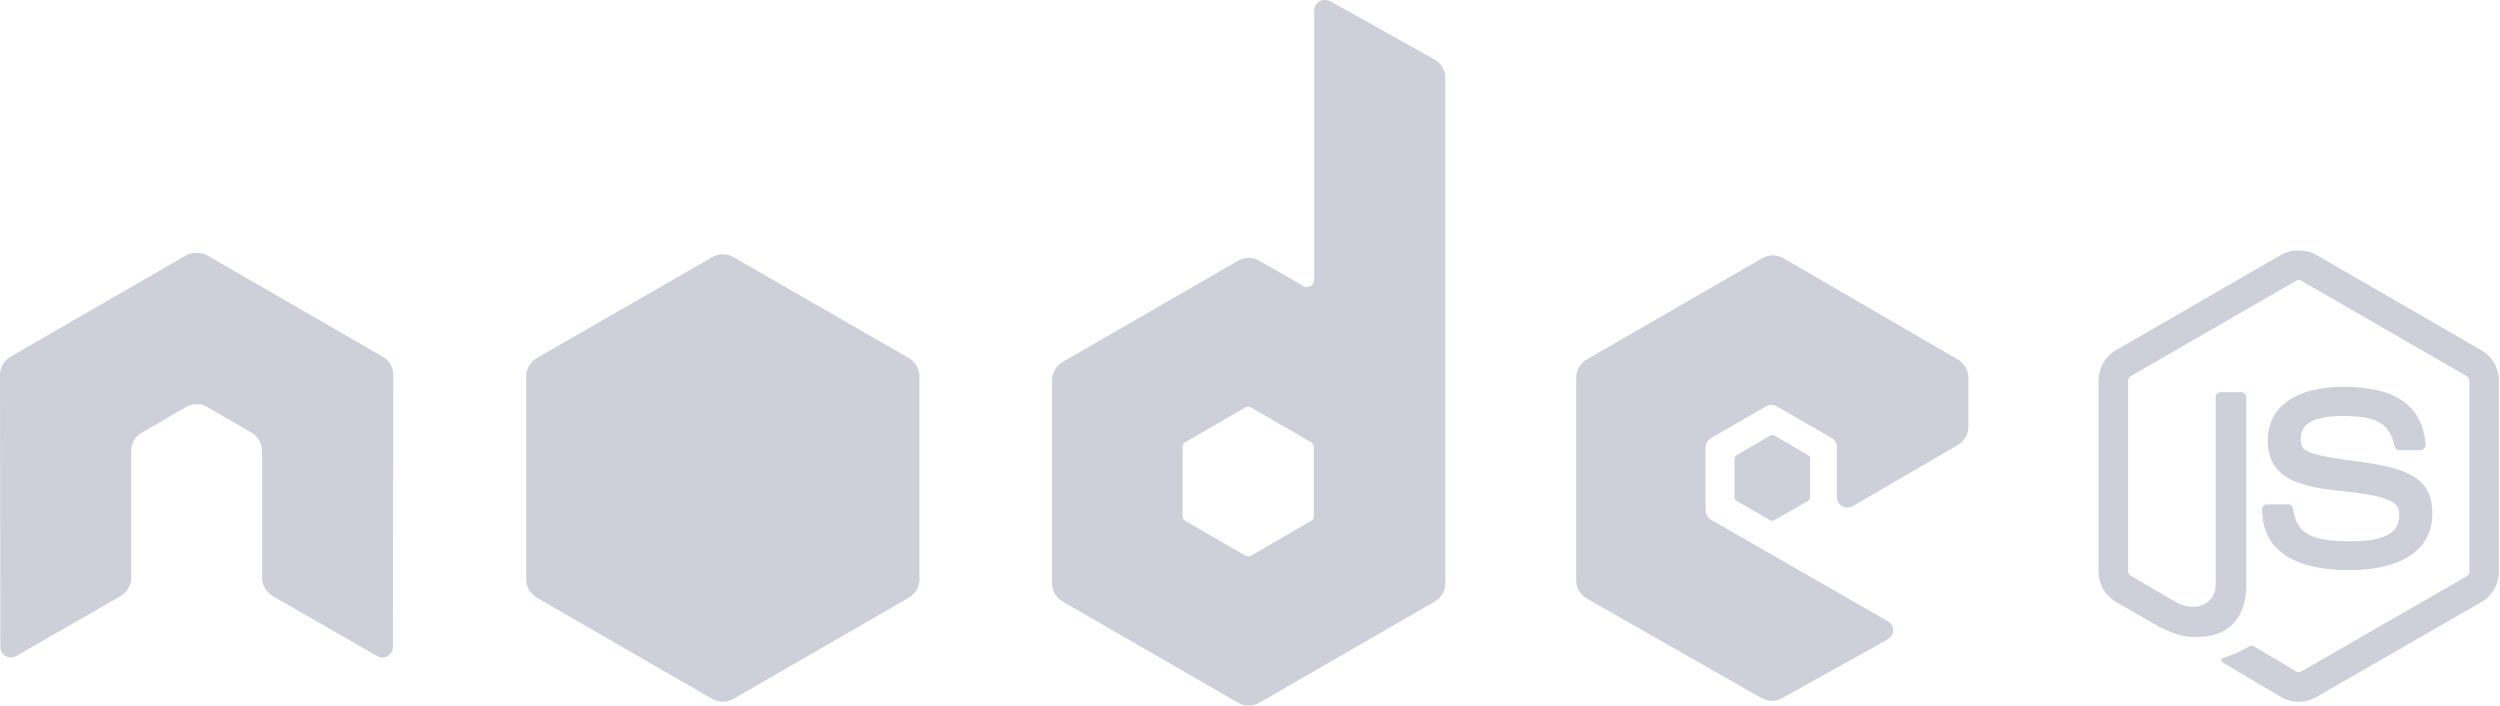
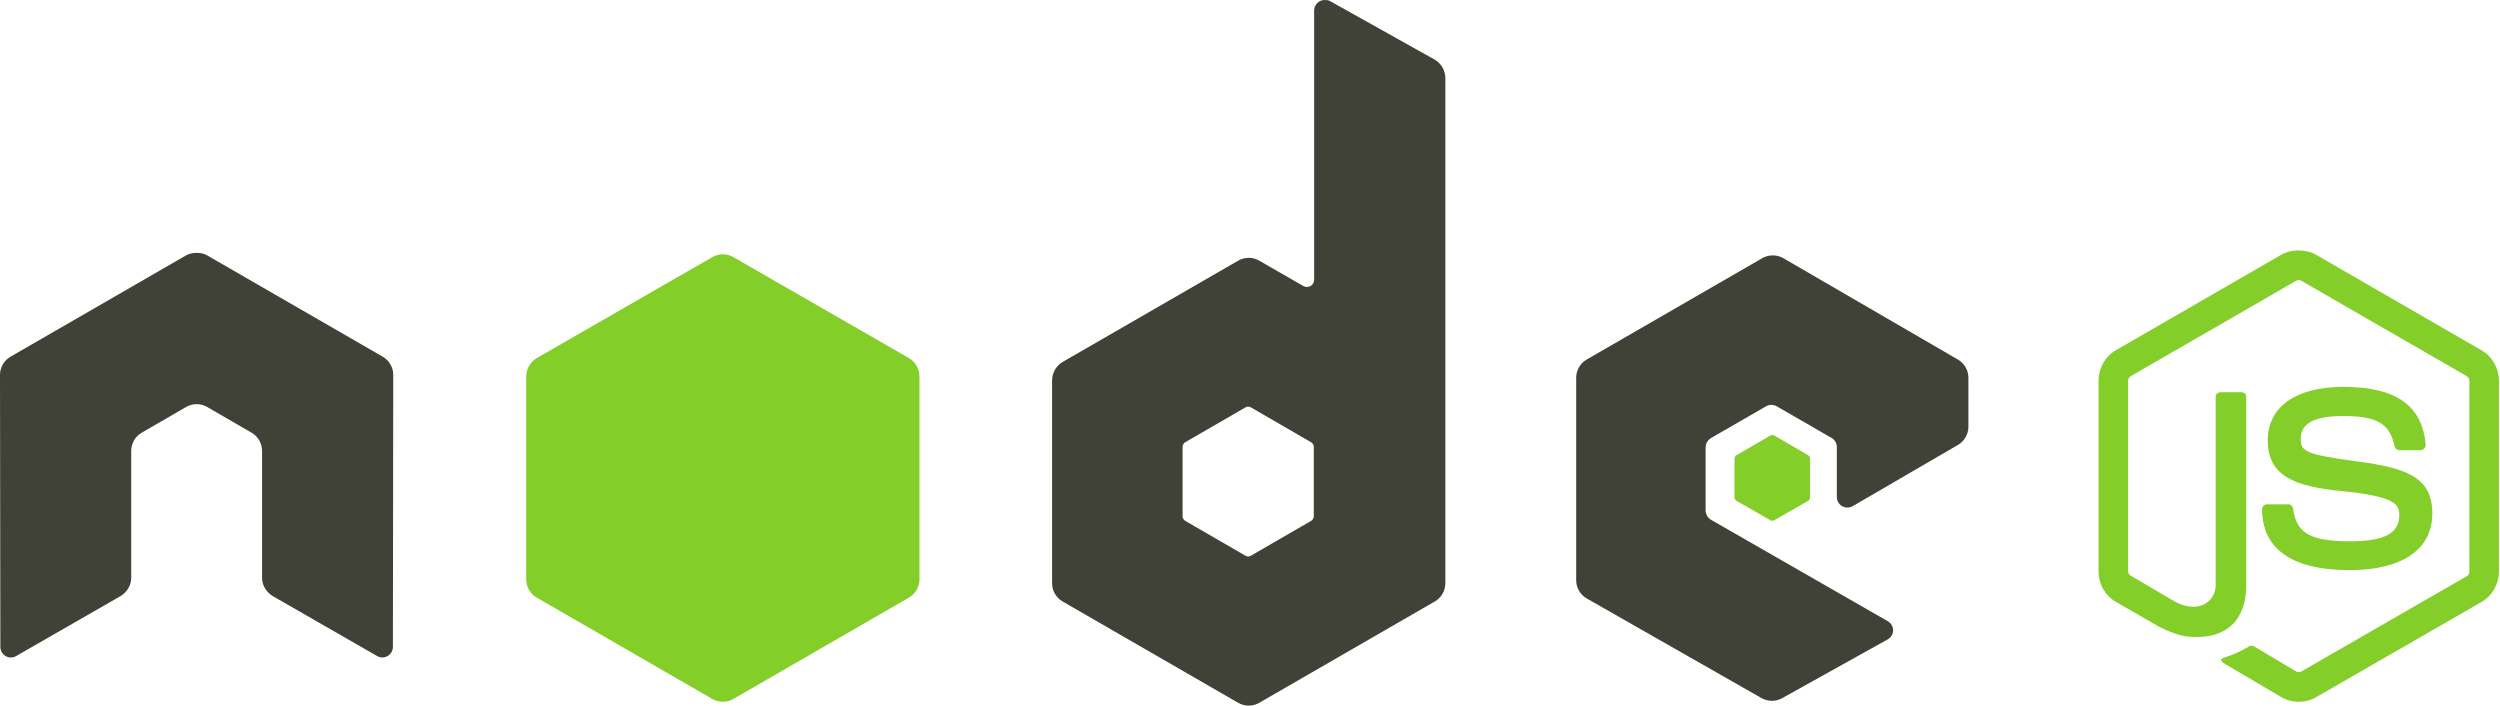
<svg xmlns="http://www.w3.org/2000/svg" width="124" height="35" viewBox="0 0 124 35" fill="none">
-   <path d="M114.015 12.42C113.713 12.42 113.42 12.482 113.16 12.629L104.943 17.374C104.411 17.681 104.088 18.259 104.088 18.875V28.349C104.088 28.964 104.411 29.542 104.943 29.849L107.089 31.086C108.131 31.6 108.516 31.592 108.991 31.592C110.534 31.592 111.415 30.655 111.415 29.027V19.68C111.415 19.548 111.301 19.453 111.171 19.453H110.142C110.01 19.453 109.898 19.55 109.898 19.68V29.032C109.898 29.753 109.146 30.479 107.926 29.869L105.695 28.561C105.617 28.518 105.556 28.439 105.556 28.352V18.878C105.556 18.788 105.616 18.696 105.695 18.651L113.896 13.922C113.972 13.878 114.064 13.878 114.14 13.922L122.34 18.651C122.418 18.698 122.48 18.785 122.48 18.878V28.352C122.48 28.442 122.434 28.535 122.357 28.578L114.14 33.307C114.067 33.349 113.97 33.349 113.896 33.307L111.785 32.051C111.722 32.014 111.636 32.017 111.575 32.051C110.993 32.381 110.883 32.419 110.337 32.609C110.202 32.656 109.997 32.729 110.407 32.958L113.163 34.583C113.426 34.734 113.718 34.809 114.018 34.809C114.323 34.809 114.611 34.737 114.873 34.583L123.091 29.854C123.622 29.545 123.946 28.969 123.946 28.354V18.88C123.946 18.265 123.622 17.687 123.091 17.38L114.873 12.634C114.616 12.487 114.32 12.425 114.018 12.425L114.015 12.42ZM116.214 19.189C113.874 19.189 112.48 20.185 112.48 21.841C112.48 23.636 113.863 24.131 116.109 24.353C118.796 24.616 119.005 25.011 119.005 25.54C119.005 26.457 118.274 26.848 116.545 26.848C114.374 26.848 113.896 26.306 113.736 25.224C113.717 25.108 113.628 25.014 113.51 25.014H112.443C112.378 25.016 112.317 25.042 112.272 25.087C112.226 25.133 112.2 25.194 112.198 25.259C112.198 26.642 112.951 28.277 116.543 28.277C119.143 28.277 120.643 27.258 120.643 25.468C120.643 23.698 119.431 23.219 116.909 22.885C114.363 22.546 114.118 22.383 114.118 21.786C114.118 21.293 114.324 20.634 116.211 20.634C117.897 20.634 118.521 20.998 118.776 22.135C118.798 22.242 118.893 22.329 119.003 22.329H120.07C120.135 22.329 120.199 22.289 120.244 22.242C120.289 22.191 120.321 22.135 120.314 22.067C120.149 20.109 118.844 19.188 116.214 19.188L116.214 19.189Z" fill="#CDD0D8" />
-   <path d="M65.705 0C65.613 0 65.523 0.025 65.443 0.07C65.364 0.117 65.298 0.183 65.252 0.262C65.206 0.342 65.182 0.432 65.181 0.524V13.871C65.181 14.002 65.12 14.119 65.007 14.185C64.951 14.217 64.888 14.234 64.824 14.234C64.759 14.234 64.696 14.217 64.64 14.185L62.459 12.929C62.3 12.837 62.12 12.788 61.936 12.788C61.752 12.788 61.572 12.837 61.413 12.929L52.707 17.953C52.382 18.141 52.183 18.502 52.183 18.878V28.927C52.183 29.111 52.231 29.292 52.323 29.451C52.415 29.61 52.547 29.742 52.707 29.834L61.413 34.859C61.572 34.951 61.752 35 61.936 35C62.12 35 62.3 34.951 62.459 34.859L71.165 29.834C71.325 29.742 71.457 29.61 71.549 29.451C71.641 29.292 71.689 29.111 71.689 28.927V3.874C71.689 3.492 71.481 3.135 71.148 2.949L65.967 0.052C65.885 0.007 65.795 -0.001 65.705 0ZM9.7 12.545C9.534 12.551 9.378 12.58 9.229 12.667L0.523 17.691C0.364 17.783 0.231 17.915 0.139 18.075C0.048 18.234 -0.001 18.415 4.38789e-06 18.599L0.018 32.085C0.018 32.273 0.115 32.447 0.28 32.539C0.441 32.636 0.642 32.636 0.803 32.539L5.967 29.573C6.294 29.379 6.508 29.04 6.508 28.666V22.367C6.508 21.991 6.705 21.647 7.032 21.46L9.23 20.187C9.389 20.094 9.57 20.046 9.753 20.047C9.937 20.046 10.118 20.094 10.277 20.187L12.474 21.46C12.8 21.646 12.998 21.991 12.998 22.366V28.665C12.998 29.04 13.216 29.38 13.538 29.572L18.703 32.538C18.865 32.635 19.065 32.635 19.226 32.538C19.386 32.446 19.488 32.272 19.488 32.084L19.505 18.598C19.506 18.414 19.458 18.233 19.366 18.074C19.274 17.914 19.142 17.782 18.982 17.691L10.276 12.667C10.129 12.58 9.972 12.551 9.805 12.544H9.701L9.7 12.545ZM87.932 12.667C87.748 12.666 87.567 12.714 87.408 12.806L78.702 17.831C78.377 18.019 78.179 18.363 78.179 18.738V28.788C78.179 29.165 78.392 29.508 78.719 29.694L87.356 34.617C87.674 34.799 88.064 34.813 88.385 34.634L93.619 31.72C93.785 31.628 93.897 31.456 93.898 31.267C93.898 31.078 93.8 30.907 93.636 30.813L84.877 25.788C84.713 25.695 84.599 25.506 84.599 25.317V22.175C84.599 21.987 84.715 21.815 84.877 21.721L87.599 20.151C87.761 20.058 87.96 20.058 88.123 20.151L90.846 21.721C90.925 21.767 90.992 21.833 91.037 21.913C91.083 21.993 91.108 22.083 91.107 22.175V24.652C91.107 24.744 91.131 24.835 91.177 24.914C91.223 24.994 91.289 25.06 91.369 25.106C91.532 25.2 91.73 25.2 91.893 25.106L97.109 22.071C97.433 21.883 97.633 21.538 97.633 21.164V18.739C97.633 18.555 97.584 18.374 97.493 18.215C97.401 18.056 97.269 17.924 97.109 17.832L88.456 12.807C88.297 12.715 88.116 12.667 87.932 12.667L87.932 12.667ZM61.901 20.169C61.95 20.169 61.998 20.181 62.041 20.204L65.024 21.931C65.105 21.978 65.164 22.065 65.164 22.158V25.612C65.164 25.706 65.106 25.793 65.024 25.839L62.041 27.566C61.959 27.612 61.86 27.612 61.779 27.566L58.795 25.839C58.714 25.792 58.656 25.706 58.656 25.612V22.157C58.656 22.064 58.715 21.978 58.795 21.931L61.779 20.204C61.82 20.18 61.855 20.169 61.901 20.169Z" fill="#CDD0D8" />
-   <path d="M35.853 12.614C35.669 12.614 35.489 12.662 35.329 12.754L26.623 17.761C26.298 17.949 26.1 18.311 26.1 18.686V28.735C26.1 28.919 26.148 29.1 26.24 29.259C26.332 29.418 26.464 29.55 26.623 29.642L35.329 34.667C35.488 34.759 35.669 34.808 35.853 34.808C36.037 34.808 36.217 34.759 36.376 34.667L45.082 29.642C45.242 29.55 45.374 29.418 45.466 29.259C45.558 29.1 45.606 28.919 45.606 28.735V18.686C45.606 18.31 45.408 17.948 45.082 17.761L36.376 12.754C36.217 12.662 36.036 12.613 35.852 12.614L35.853 12.614ZM87.915 21.582C87.88 21.582 87.842 21.582 87.81 21.599L86.135 22.576C86.104 22.594 86.078 22.619 86.06 22.649C86.041 22.68 86.031 22.715 86.031 22.751V24.67C86.031 24.742 86.073 24.808 86.135 24.845L87.81 25.804C87.839 25.822 87.872 25.831 87.906 25.831C87.94 25.831 87.973 25.822 88.002 25.804L89.677 24.845C89.739 24.809 89.781 24.742 89.781 24.67V22.751C89.781 22.678 89.739 22.612 89.677 22.576L88.002 21.599C87.971 21.58 87.949 21.582 87.914 21.582L87.915 21.582Z" fill="#CDD0D8" />
+   <path d="M114.015 12.42C113.713 12.42 113.42 12.482 113.16 12.629L104.943 17.374C104.411 17.681 104.088 18.259 104.088 18.875V28.349C104.088 28.964 104.411 29.542 104.943 29.849L107.089 31.086C108.131 31.6 108.516 31.592 108.991 31.592C110.534 31.592 111.415 30.655 111.415 29.027V19.68C111.415 19.548 111.301 19.453 111.171 19.453H110.142C110.01 19.453 109.898 19.55 109.898 19.68V29.032C109.898 29.753 109.146 30.479 107.926 29.869L105.695 28.561C105.617 28.518 105.556 28.439 105.556 28.352V18.878C105.556 18.788 105.616 18.696 105.695 18.651L113.896 13.922C113.972 13.878 114.064 13.878 114.14 13.922L122.34 18.651C122.418 18.698 122.48 18.785 122.48 18.878V28.352C122.48 28.442 122.434 28.535 122.357 28.578L114.14 33.307C114.067 33.349 113.97 33.349 113.896 33.307L111.785 32.051C111.722 32.014 111.636 32.017 111.575 32.051C110.993 32.381 110.883 32.419 110.337 32.609C110.202 32.656 109.997 32.729 110.407 32.958L113.163 34.583C113.426 34.734 113.718 34.809 114.018 34.809C114.323 34.809 114.611 34.737 114.873 34.583L123.091 29.854C123.622 29.545 123.946 28.969 123.946 28.354V18.88C123.946 18.265 123.622 17.687 123.091 17.38L114.873 12.634C114.616 12.487 114.32 12.425 114.018 12.425L114.015 12.42ZM116.214 19.189C113.874 19.189 112.48 20.185 112.48 21.841C112.48 23.636 113.863 24.131 116.109 24.353C118.796 24.616 119.005 25.011 119.005 25.54C119.005 26.457 118.274 26.848 116.545 26.848C114.374 26.848 113.896 26.306 113.736 25.224C113.717 25.108 113.628 25.014 113.51 25.014H112.443C112.378 25.016 112.317 25.042 112.272 25.087C112.226 25.133 112.2 25.194 112.198 25.259C112.198 26.642 112.951 28.277 116.543 28.277C119.143 28.277 120.643 27.258 120.643 25.468C120.643 23.698 119.431 23.219 116.909 22.885C114.363 22.546 114.118 22.383 114.118 21.786C114.118 21.293 114.324 20.634 116.211 20.634C117.897 20.634 118.521 20.998 118.776 22.135C118.798 22.242 118.893 22.329 119.003 22.329H120.07C120.135 22.329 120.199 22.289 120.244 22.242C120.289 22.191 120.321 22.135 120.314 22.067C120.149 20.109 118.844 19.188 116.214 19.188L116.214 19.189Z" fill="#84CE2A" />
+   <path d="M65.705 0C65.613 0 65.523 0.025 65.443 0.07C65.364 0.117 65.298 0.183 65.252 0.262C65.206 0.342 65.182 0.432 65.181 0.524V13.871C65.181 14.002 65.12 14.119 65.007 14.185C64.951 14.217 64.888 14.234 64.824 14.234C64.759 14.234 64.696 14.217 64.64 14.185L62.459 12.929C62.3 12.837 62.12 12.788 61.936 12.788C61.752 12.788 61.572 12.837 61.413 12.929L52.707 17.953C52.382 18.141 52.183 18.502 52.183 18.878V28.927C52.183 29.111 52.231 29.292 52.323 29.451C52.415 29.61 52.547 29.742 52.707 29.834L61.413 34.859C61.572 34.951 61.752 35 61.936 35C62.12 35 62.3 34.951 62.459 34.859L71.165 29.834C71.325 29.742 71.457 29.61 71.549 29.451C71.641 29.292 71.689 29.111 71.689 28.927V3.874C71.689 3.492 71.481 3.135 71.148 2.949L65.967 0.052C65.885 0.007 65.795 -0.001 65.705 0ZM9.7 12.545C9.534 12.551 9.378 12.58 9.229 12.667L0.523 17.691C0.364 17.783 0.231 17.915 0.139 18.075C0.048 18.234 -0.001 18.415 4.38789e-06 18.599L0.018 32.085C0.018 32.273 0.115 32.447 0.28 32.539C0.441 32.636 0.642 32.636 0.803 32.539L5.967 29.573C6.294 29.379 6.508 29.04 6.508 28.666V22.367C6.508 21.991 6.705 21.647 7.032 21.46L9.23 20.187C9.389 20.094 9.57 20.046 9.753 20.047C9.937 20.046 10.118 20.094 10.277 20.187L12.474 21.46C12.8 21.646 12.998 21.991 12.998 22.366V28.665C12.998 29.04 13.216 29.38 13.538 29.572L18.703 32.538C18.865 32.635 19.065 32.635 19.226 32.538C19.386 32.446 19.488 32.272 19.488 32.084L19.505 18.598C19.506 18.414 19.458 18.233 19.366 18.074C19.274 17.914 19.142 17.782 18.982 17.691L10.276 12.667C10.129 12.58 9.972 12.551 9.805 12.544H9.701L9.7 12.545ZM87.932 12.667C87.748 12.666 87.567 12.714 87.408 12.806L78.702 17.831C78.377 18.019 78.179 18.363 78.179 18.738V28.788C78.179 29.165 78.392 29.508 78.719 29.694L87.356 34.617C87.674 34.799 88.064 34.813 88.385 34.634L93.619 31.72C93.785 31.628 93.897 31.456 93.898 31.267C93.898 31.078 93.8 30.907 93.636 30.813L84.877 25.788C84.713 25.695 84.599 25.506 84.599 25.317V22.175C84.599 21.987 84.715 21.815 84.877 21.721L87.599 20.151C87.761 20.058 87.96 20.058 88.123 20.151L90.846 21.721C90.925 21.767 90.992 21.833 91.037 21.913C91.083 21.993 91.108 22.083 91.107 22.175V24.652C91.107 24.744 91.131 24.835 91.177 24.914C91.223 24.994 91.289 25.06 91.369 25.106C91.532 25.2 91.73 25.2 91.893 25.106L97.109 22.071C97.433 21.883 97.633 21.538 97.633 21.164V18.739C97.633 18.555 97.584 18.374 97.493 18.215C97.401 18.056 97.269 17.924 97.109 17.832L88.456 12.807C88.297 12.715 88.116 12.667 87.932 12.667L87.932 12.667ZM61.901 20.169C61.95 20.169 61.998 20.181 62.041 20.204L65.024 21.931C65.105 21.978 65.164 22.065 65.164 22.158V25.612C65.164 25.706 65.106 25.793 65.024 25.839L62.041 27.566C61.959 27.612 61.86 27.612 61.779 27.566L58.795 25.839C58.714 25.792 58.656 25.706 58.656 25.612V22.157C58.656 22.064 58.715 21.978 58.795 21.931L61.779 20.204C61.82 20.18 61.855 20.169 61.901 20.169Z" fill="#404238" />
+   <path d="M35.853 12.614C35.669 12.614 35.489 12.662 35.329 12.754L26.623 17.761C26.298 17.949 26.1 18.311 26.1 18.686V28.735C26.1 28.919 26.148 29.1 26.24 29.259C26.332 29.418 26.464 29.55 26.623 29.642L35.329 34.667C35.488 34.759 35.669 34.808 35.853 34.808C36.037 34.808 36.217 34.759 36.376 34.667L45.082 29.642C45.242 29.55 45.374 29.418 45.466 29.259C45.558 29.1 45.606 28.919 45.606 28.735V18.686C45.606 18.31 45.408 17.948 45.082 17.761L36.376 12.754C36.217 12.662 36.036 12.613 35.852 12.614L35.853 12.614ZM87.915 21.582C87.88 21.582 87.842 21.582 87.81 21.599L86.135 22.576C86.104 22.594 86.078 22.619 86.06 22.649C86.041 22.68 86.031 22.715 86.031 22.751V24.67C86.031 24.742 86.073 24.808 86.135 24.845L87.81 25.804C87.839 25.822 87.872 25.831 87.906 25.831C87.94 25.831 87.973 25.822 88.002 25.804L89.677 24.845C89.739 24.809 89.781 24.742 89.781 24.67V22.751C89.781 22.678 89.739 22.612 89.677 22.576L88.002 21.599C87.971 21.58 87.949 21.582 87.914 21.582L87.915 21.582Z" fill="#84CE2A" />
</svg>
